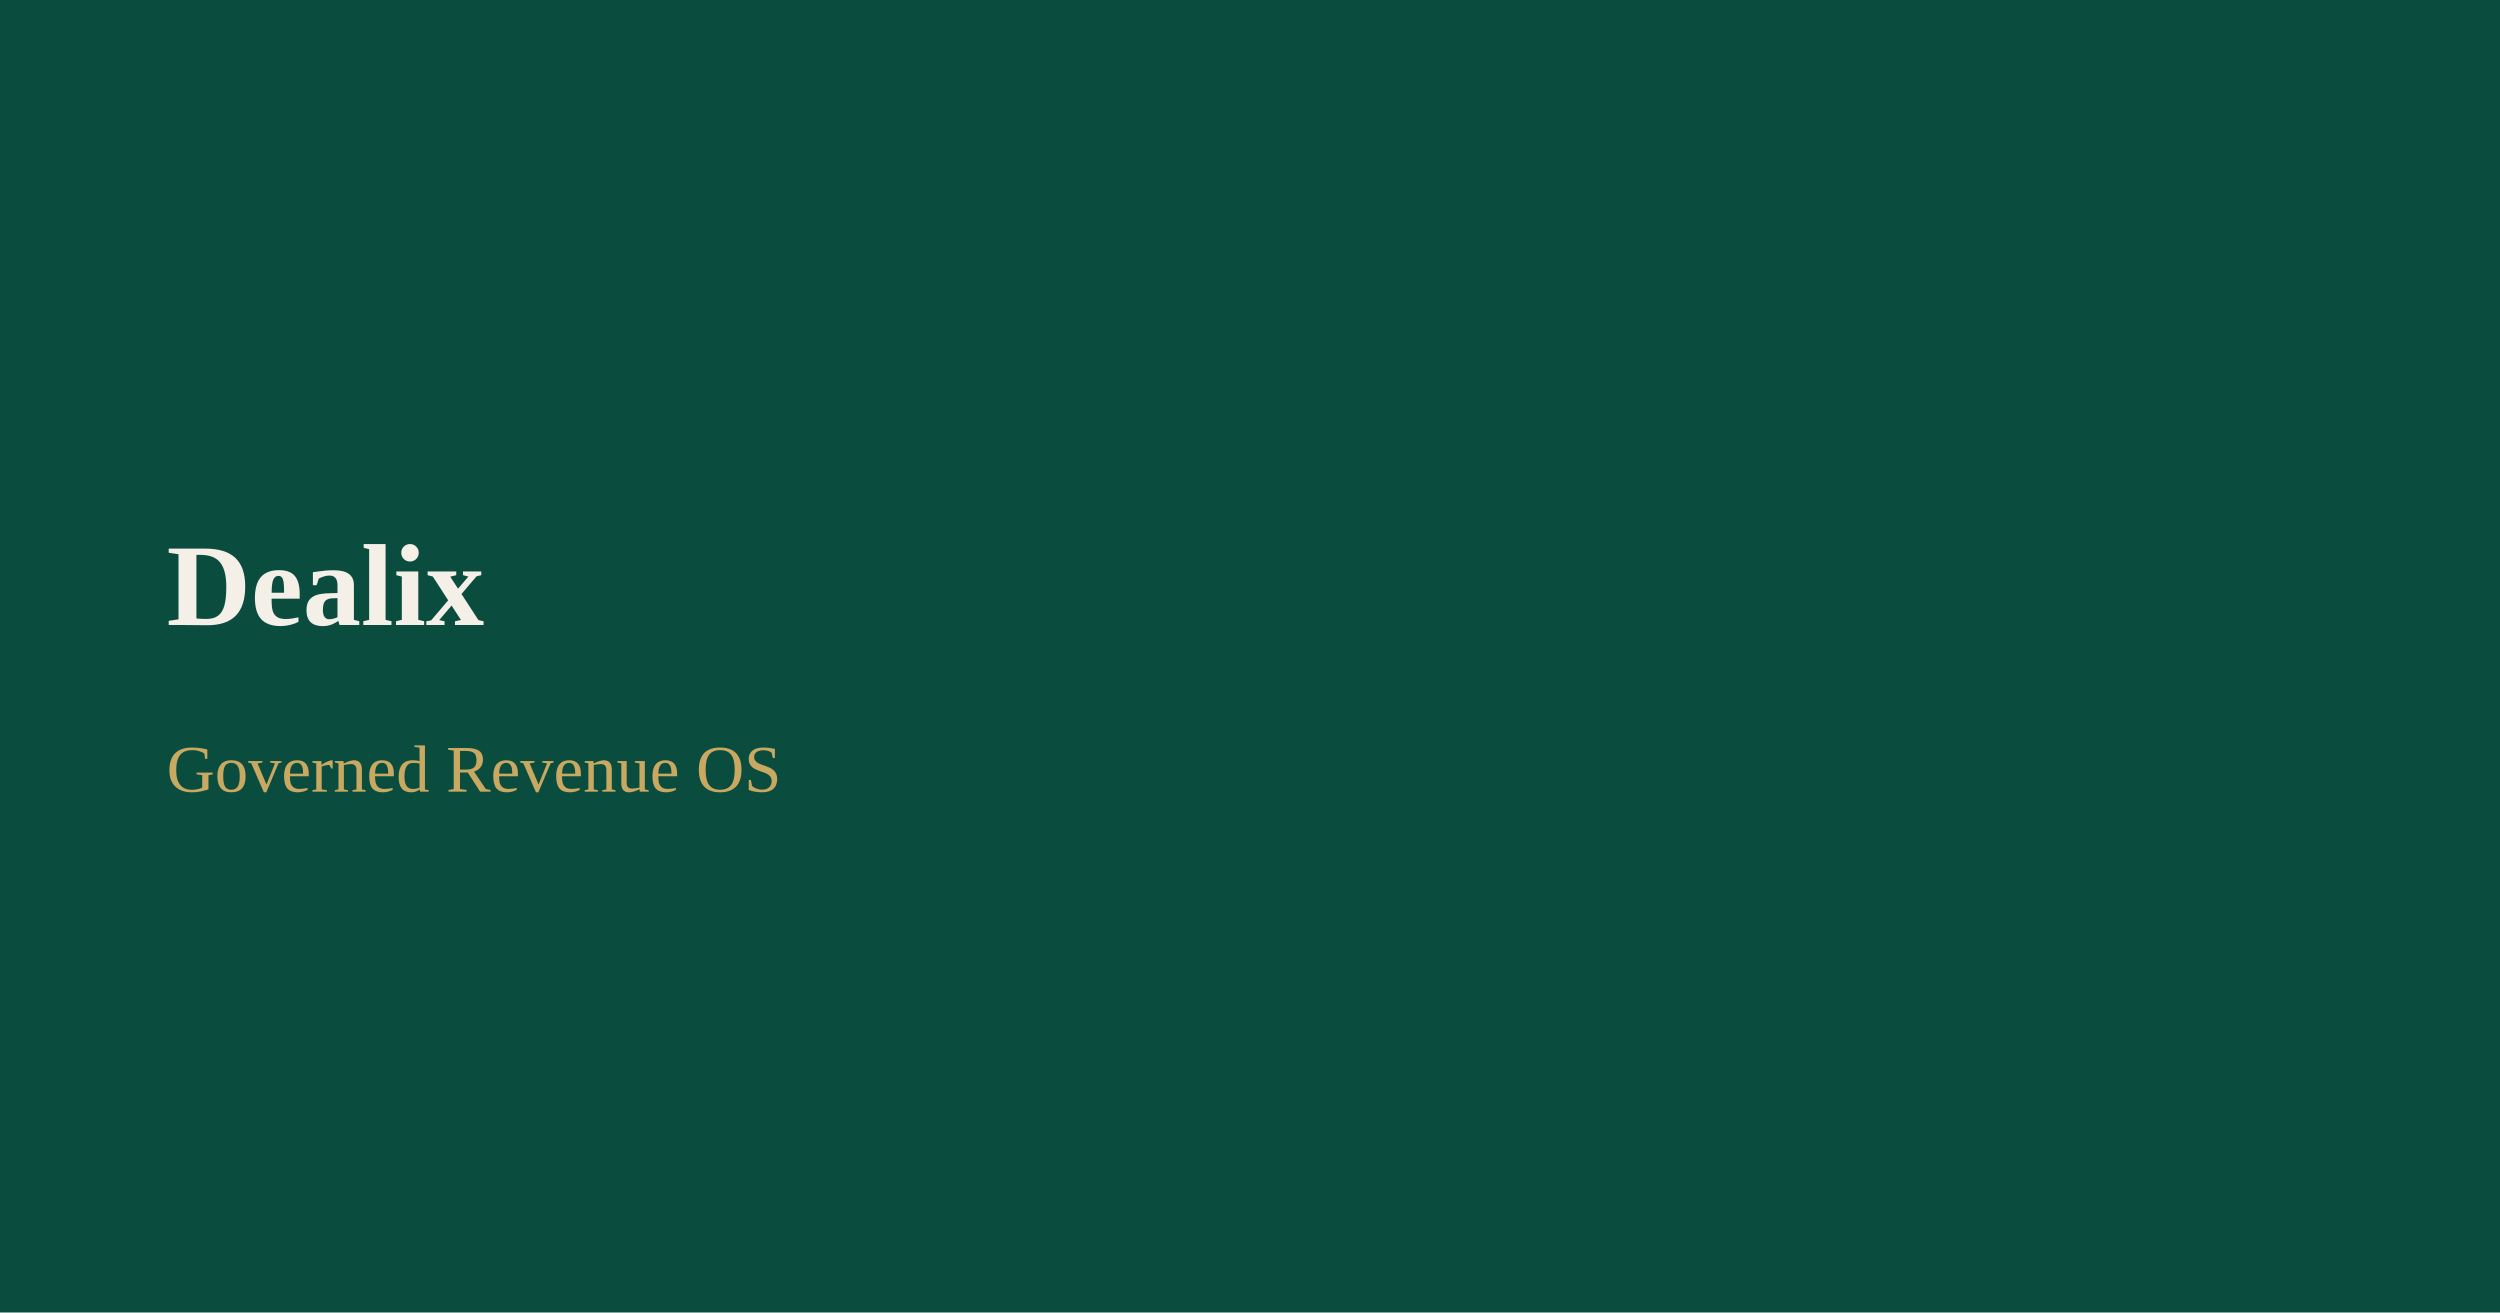
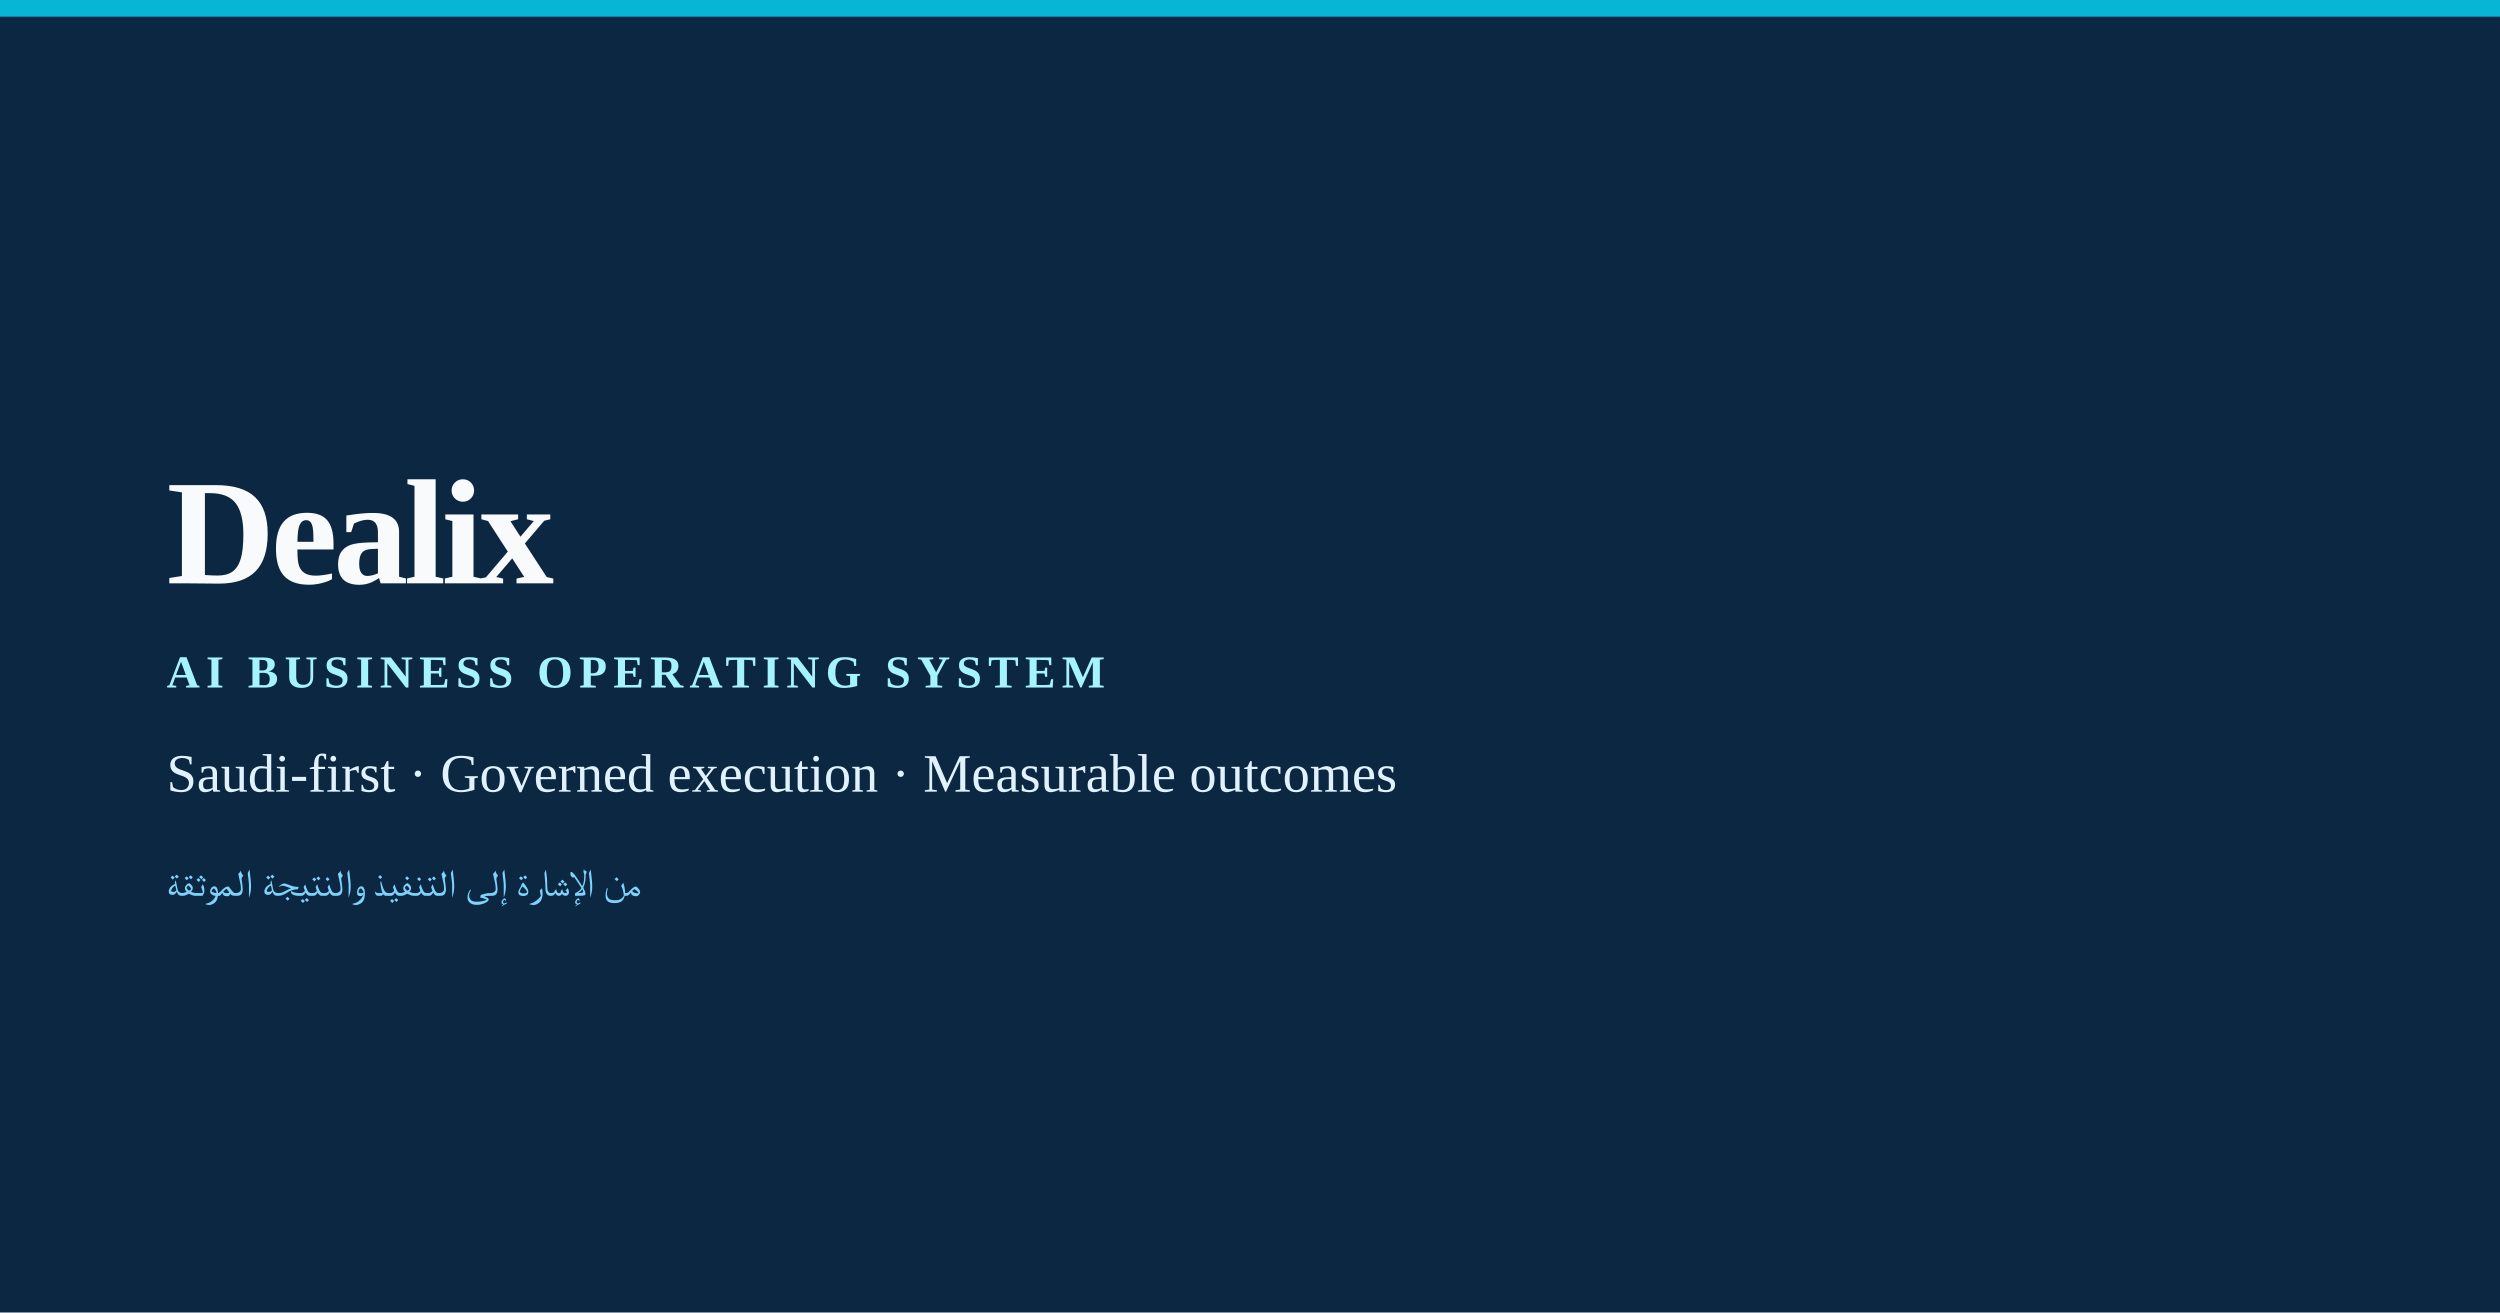
<svg xmlns="http://www.w3.org/2000/svg" width="1200" height="630">
-   <rect width="1200" height="630" fill="#0A4D3F" />
-   <text x="80" y="300" fill="#F4F0E8" font-size="56" font-weight="700">Dealix</text>
-   <text x="80" y="380" fill="#C9A961" font-size="32">Governed Revenue OS</text>
+   <rect width="1200" height="630" fill="#0C2742" />
+   <rect width="1200" height="8" fill="#06B6D4" />
+   <text x="80" y="280" fill="#F8FAFC" font-size="72" font-weight="800" letter-spacing="-2">Dealix</text>
+   <text x="80" y="330" fill="#A5F3FC" font-size="22" font-weight="600" letter-spacing="3">AI BUSINESS OPERATING SYSTEM</text>
+   <text x="80" y="380" fill="#E0F2FE" font-size="26" font-weight="500">Saudi-first · Governed execution · Measurable outcomes</text>
+   <text x="80" y="430" fill="#7DD3FC" font-size="18">من الإشارة إلى التنفيذ والنتيجة الموثقة</text>
</svg>
